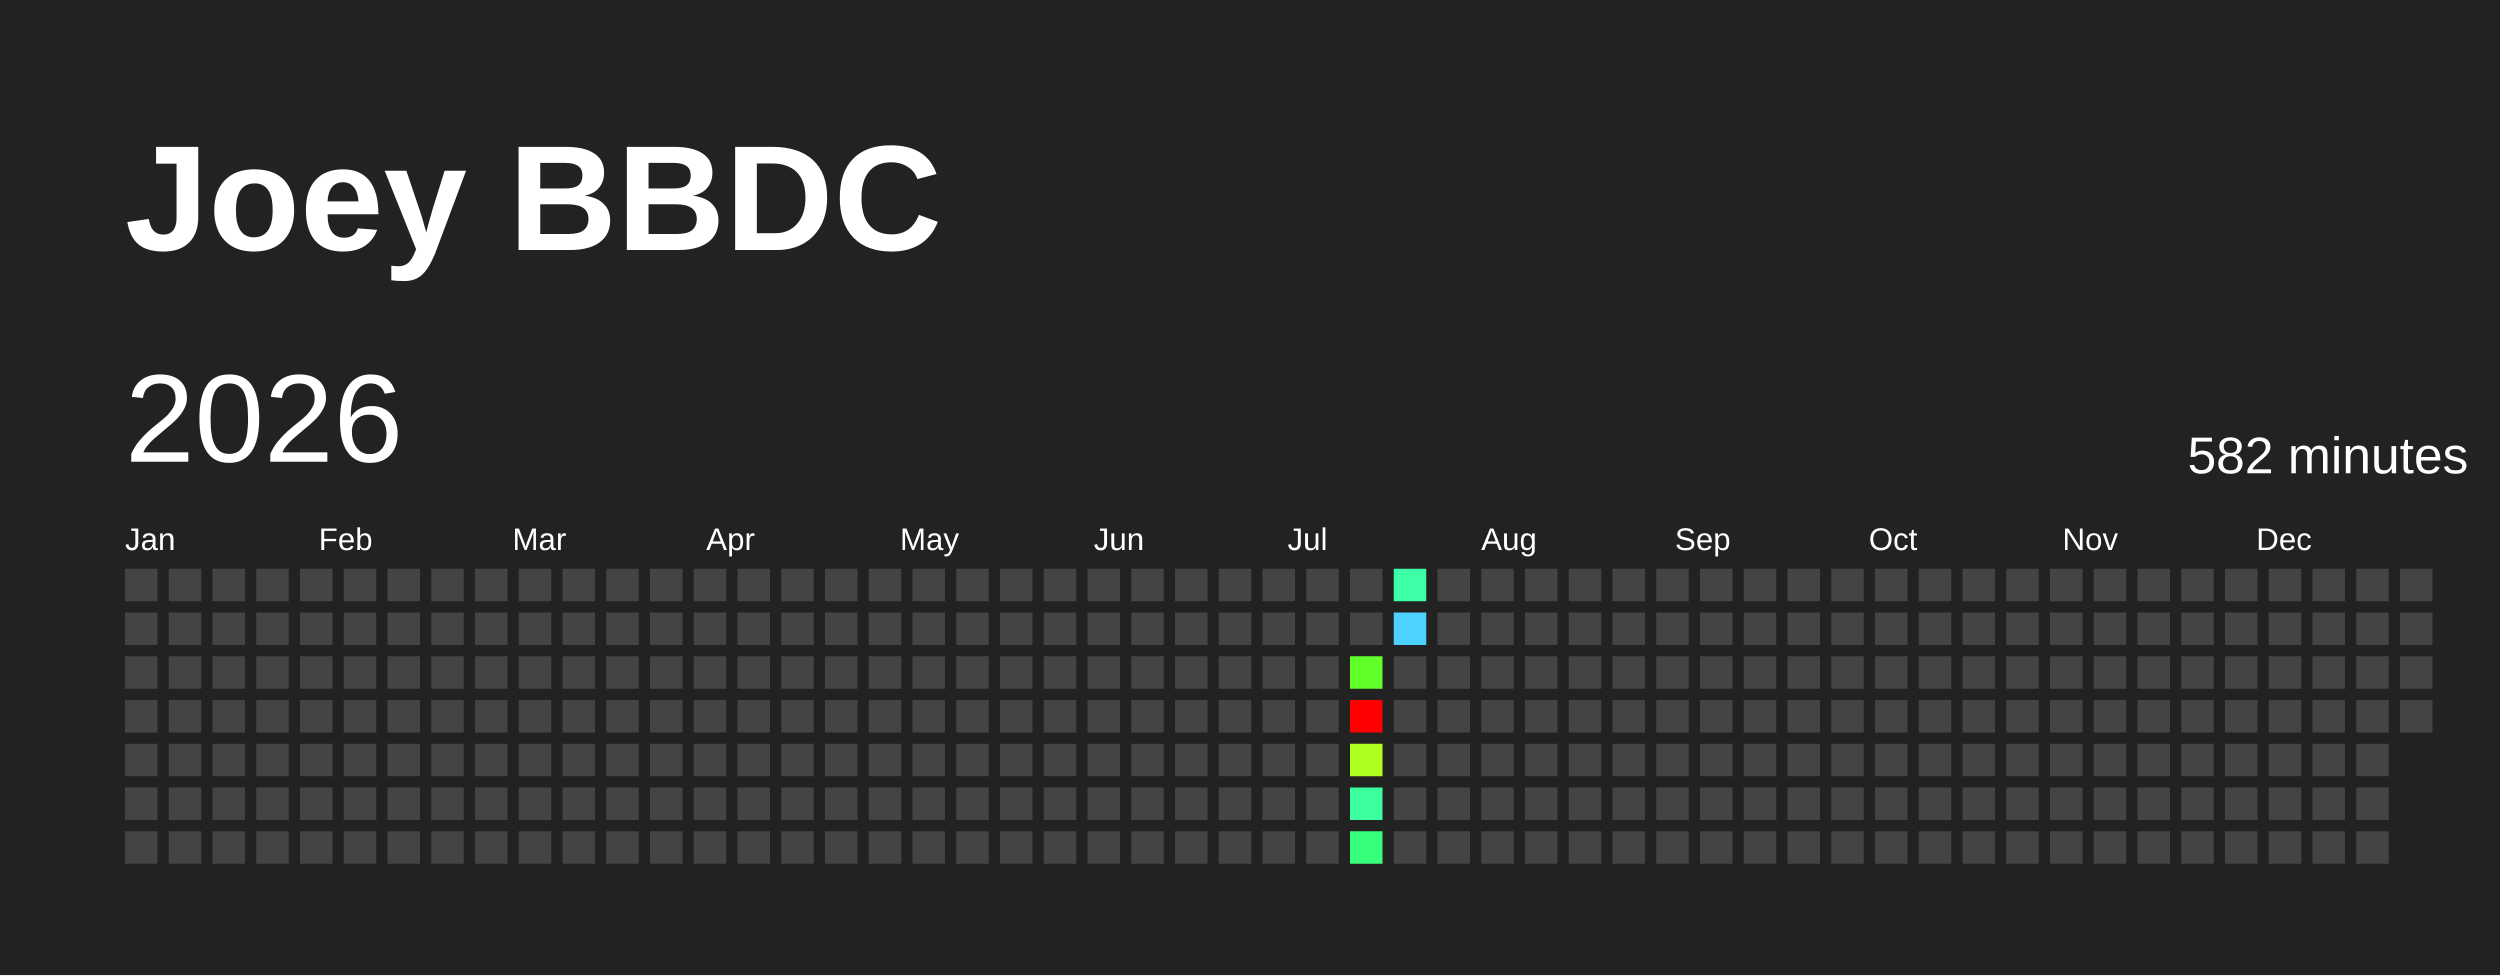
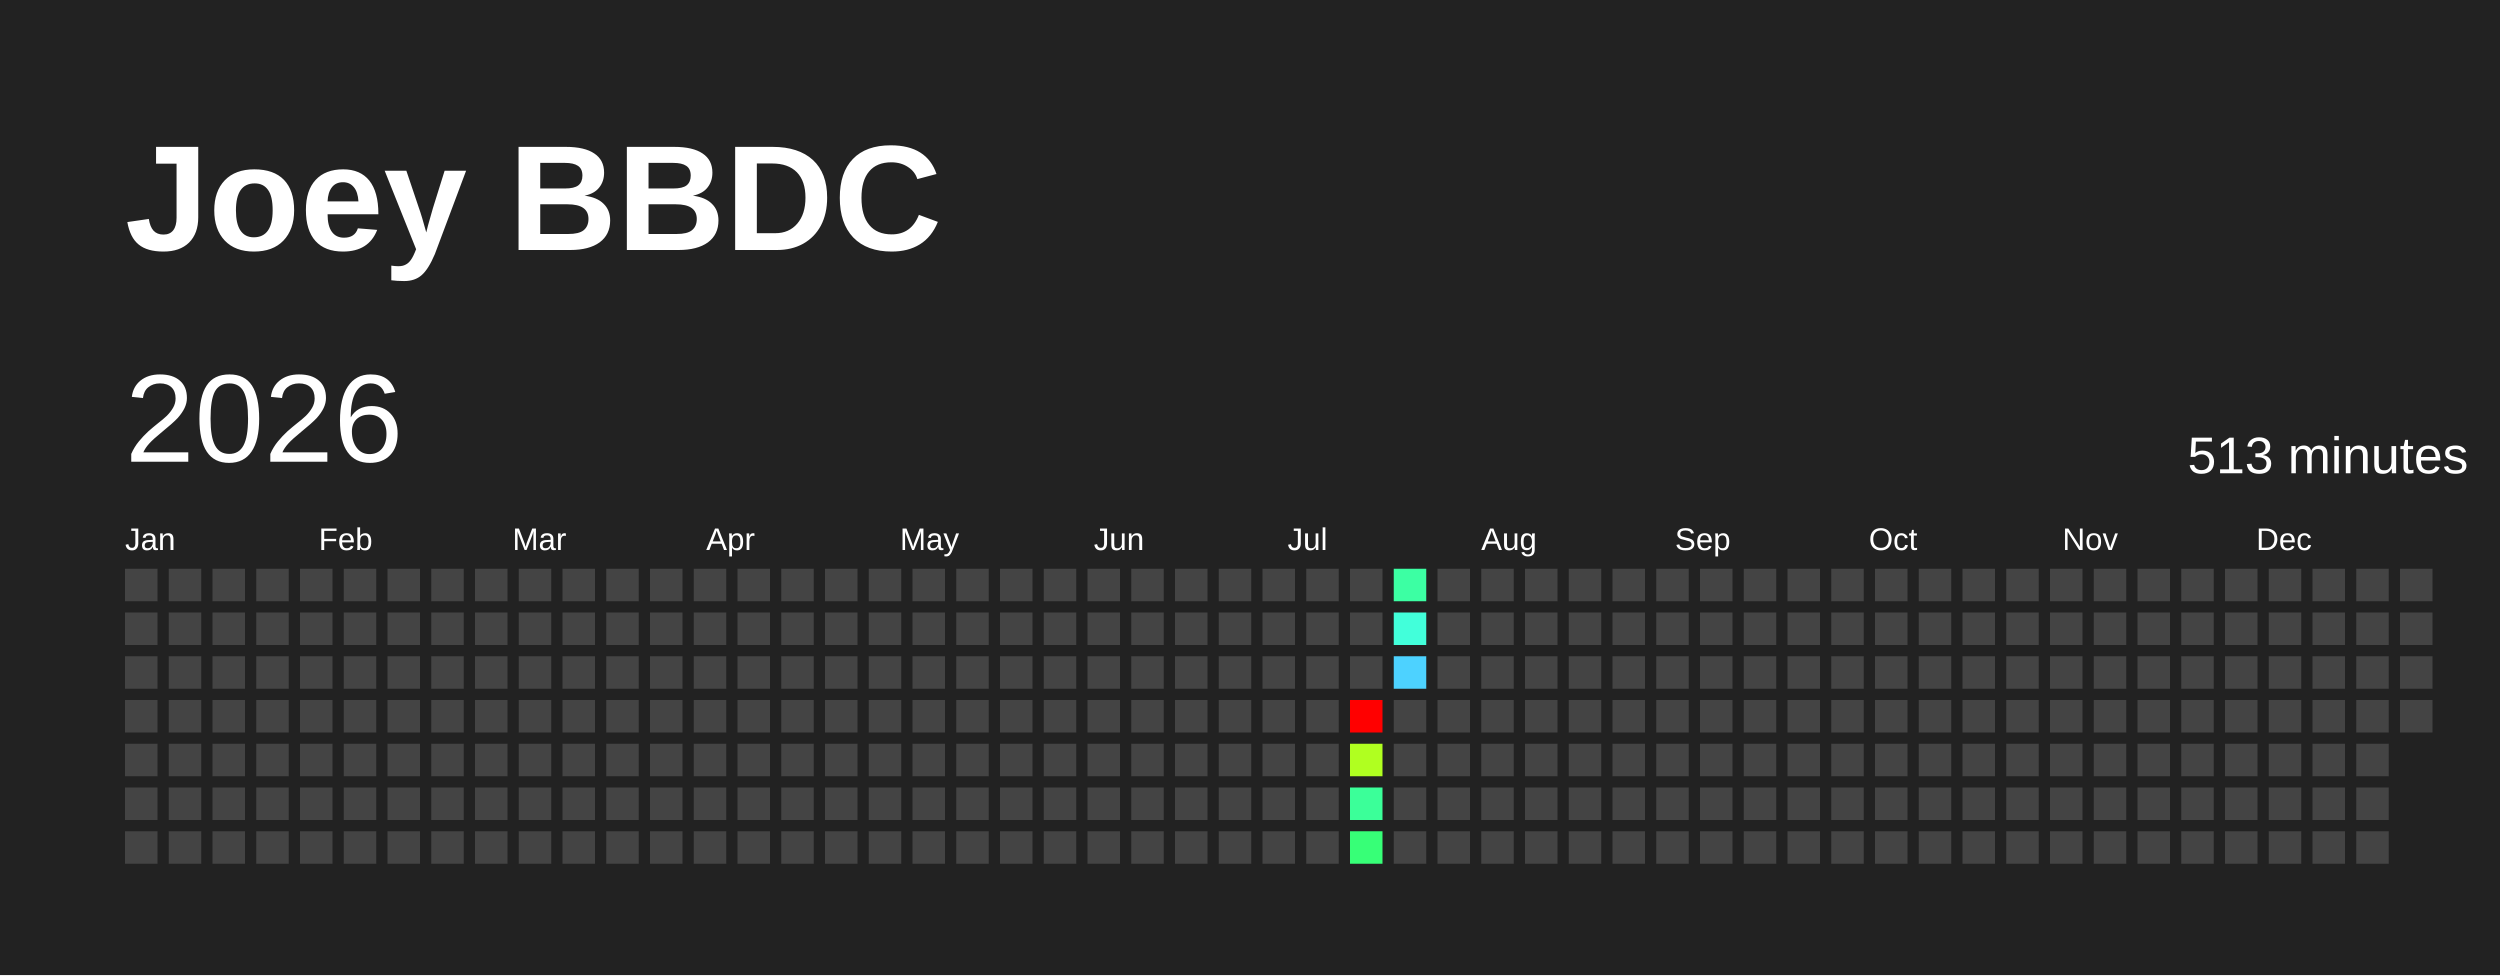
<svg xmlns="http://www.w3.org/2000/svg" baseProfile="full" height="78mm" version="1.1" viewBox="0,0,200,78" width="200mm">
  <defs />
  <rect fill="#222222" height="78" width="200" x="0" y="0" />
  <text fill="#FFFFFF" style="font-size:12px; font-family:Arial; font-weight:bold;" x="10" y="20">Joey BBDC</text>
  <text dominant-baseline="hanging" fill="#FFFFFF" style="font-size:10.0px; font-family:Arial;" x="10" y="30">2026</text>
-   <text dominant-baseline="hanging" fill="#FFFFFF" style="font-size:4.125px; font-family:Arial;" x="175" y="35">582 minutes</text>
+   <text dominant-baseline="hanging" fill="#FFFFFF" style="font-size:4.125px; font-family:Arial;" x="175" y="35">513 minutes</text>
  <text fill="#FFFFFF" style="font-size:2.5px; font-family:Arial" x="10.0" y="44">Jan</text>
  <text fill="#FFFFFF" style="font-size:2.5px; font-family:Arial" x="25.5" y="44">Feb</text>
  <text fill="#FFFFFF" style="font-size:2.5px; font-family:Arial" x="41.0" y="44">Mar</text>
  <text fill="#FFFFFF" style="font-size:2.5px; font-family:Arial" x="56.5" y="44">Apr</text>
  <text fill="#FFFFFF" style="font-size:2.5px; font-family:Arial" x="72.0" y="44">May</text>
  <text fill="#FFFFFF" style="font-size:2.5px; font-family:Arial" x="87.5" y="44">Jun</text>
  <text fill="#FFFFFF" style="font-size:2.5px; font-family:Arial" x="103.0" y="44">Jul</text>
  <text fill="#FFFFFF" style="font-size:2.5px; font-family:Arial" x="118.5" y="44">Aug</text>
  <text fill="#FFFFFF" style="font-size:2.5px; font-family:Arial" x="134.0" y="44">Sep</text>
  <text fill="#FFFFFF" style="font-size:2.5px; font-family:Arial" x="149.5" y="44">Oct</text>
  <text fill="#FFFFFF" style="font-size:2.5px; font-family:Arial" x="165.0" y="44">Nov</text>
  <text fill="#FFFFFF" style="font-size:2.5px; font-family:Arial" x="180.5" y="44">Dec</text>
  <rect fill="#444444" height="2.6" width="2.6" x="10.0" y="45.5" />
  <rect fill="#444444" height="2.6" width="2.6" x="10.0" y="49.0" />
  <rect fill="#444444" height="2.6" width="2.6" x="10.0" y="52.5" />
  <rect fill="#444444" height="2.6" width="2.6" x="10.0" y="56.0" />
  <rect fill="#444444" height="2.6" width="2.6" x="10.0" y="59.5" />
  <rect fill="#444444" height="2.6" width="2.6" x="10.0" y="63.0" />
  <rect fill="#444444" height="2.6" width="2.6" x="10.0" y="66.5" />
  <rect fill="#444444" height="2.6" width="2.6" x="13.5" y="45.5" />
  <rect fill="#444444" height="2.6" width="2.6" x="13.5" y="49.0" />
  <rect fill="#444444" height="2.6" width="2.6" x="13.5" y="52.5" />
  <rect fill="#444444" height="2.6" width="2.6" x="13.5" y="56.0" />
  <rect fill="#444444" height="2.6" width="2.6" x="13.5" y="59.5" />
  <rect fill="#444444" height="2.6" width="2.6" x="13.5" y="63.0" />
  <rect fill="#444444" height="2.6" width="2.6" x="13.5" y="66.5" />
  <rect fill="#444444" height="2.6" width="2.6" x="17.0" y="45.5" />
  <rect fill="#444444" height="2.6" width="2.6" x="17.0" y="49.0" />
  <rect fill="#444444" height="2.6" width="2.6" x="17.0" y="52.5" />
  <rect fill="#444444" height="2.6" width="2.6" x="17.0" y="56.0" />
  <rect fill="#444444" height="2.6" width="2.6" x="17.0" y="59.5" />
  <rect fill="#444444" height="2.6" width="2.6" x="17.0" y="63.0" />
  <rect fill="#444444" height="2.6" width="2.6" x="17.0" y="66.5" />
  <rect fill="#444444" height="2.6" width="2.6" x="20.5" y="45.5" />
  <rect fill="#444444" height="2.6" width="2.6" x="20.5" y="49.0" />
  <rect fill="#444444" height="2.6" width="2.6" x="20.5" y="52.5" />
  <rect fill="#444444" height="2.6" width="2.6" x="20.5" y="56.0" />
  <rect fill="#444444" height="2.6" width="2.6" x="20.5" y="59.5" />
  <rect fill="#444444" height="2.6" width="2.6" x="20.5" y="63.0" />
  <rect fill="#444444" height="2.6" width="2.6" x="20.5" y="66.5" />
  <rect fill="#444444" height="2.6" width="2.6" x="24.0" y="45.5" />
  <rect fill="#444444" height="2.6" width="2.6" x="24.0" y="49.0" />
  <rect fill="#444444" height="2.6" width="2.6" x="24.0" y="52.5" />
  <rect fill="#444444" height="2.6" width="2.6" x="24.0" y="56.0" />
  <rect fill="#444444" height="2.6" width="2.6" x="24.0" y="59.5" />
  <rect fill="#444444" height="2.6" width="2.6" x="24.0" y="63.0" />
  <rect fill="#444444" height="2.6" width="2.6" x="24.0" y="66.5" />
  <rect fill="#444444" height="2.6" width="2.6" x="27.5" y="45.5" />
  <rect fill="#444444" height="2.6" width="2.6" x="27.5" y="49.0" />
  <rect fill="#444444" height="2.6" width="2.6" x="27.5" y="52.5" />
  <rect fill="#444444" height="2.6" width="2.6" x="27.5" y="56.0" />
  <rect fill="#444444" height="2.6" width="2.6" x="27.5" y="59.5" />
  <rect fill="#444444" height="2.6" width="2.6" x="27.5" y="63.0" />
  <rect fill="#444444" height="2.6" width="2.6" x="27.5" y="66.5" />
  <rect fill="#444444" height="2.6" width="2.6" x="31.0" y="45.5" />
  <rect fill="#444444" height="2.6" width="2.6" x="31.0" y="49.0" />
  <rect fill="#444444" height="2.6" width="2.6" x="31.0" y="52.5" />
  <rect fill="#444444" height="2.6" width="2.6" x="31.0" y="56.0" />
  <rect fill="#444444" height="2.6" width="2.6" x="31.0" y="59.5" />
  <rect fill="#444444" height="2.6" width="2.6" x="31.0" y="63.0" />
  <rect fill="#444444" height="2.6" width="2.6" x="31.0" y="66.5" />
  <rect fill="#444444" height="2.6" width="2.6" x="34.5" y="45.5" />
  <rect fill="#444444" height="2.6" width="2.6" x="34.5" y="49.0" />
  <rect fill="#444444" height="2.6" width="2.6" x="34.5" y="52.5" />
  <rect fill="#444444" height="2.6" width="2.6" x="34.5" y="56.0" />
  <rect fill="#444444" height="2.6" width="2.6" x="34.5" y="59.5" />
  <rect fill="#444444" height="2.6" width="2.6" x="34.5" y="63.0" />
  <rect fill="#444444" height="2.6" width="2.6" x="34.5" y="66.5" />
  <rect fill="#444444" height="2.6" width="2.6" x="38.0" y="45.5" />
  <rect fill="#444444" height="2.6" width="2.6" x="38.0" y="49.0" />
  <rect fill="#444444" height="2.6" width="2.6" x="38.0" y="52.5" />
  <rect fill="#444444" height="2.6" width="2.6" x="38.0" y="56.0" />
  <rect fill="#444444" height="2.6" width="2.6" x="38.0" y="59.5" />
  <rect fill="#444444" height="2.6" width="2.6" x="38.0" y="63.0" />
  <rect fill="#444444" height="2.6" width="2.6" x="38.0" y="66.5" />
  <rect fill="#444444" height="2.6" width="2.6" x="41.5" y="45.5" />
  <rect fill="#444444" height="2.6" width="2.6" x="41.5" y="49.0" />
  <rect fill="#444444" height="2.6" width="2.6" x="41.5" y="52.5" />
  <rect fill="#444444" height="2.6" width="2.6" x="41.5" y="56.0" />
  <rect fill="#444444" height="2.6" width="2.6" x="41.5" y="59.5" />
  <rect fill="#444444" height="2.6" width="2.6" x="41.5" y="63.0" />
  <rect fill="#444444" height="2.6" width="2.6" x="41.5" y="66.5" />
  <rect fill="#444444" height="2.6" width="2.6" x="45.0" y="45.5" />
  <rect fill="#444444" height="2.6" width="2.6" x="45.0" y="49.0" />
  <rect fill="#444444" height="2.6" width="2.6" x="45.0" y="52.5" />
  <rect fill="#444444" height="2.6" width="2.6" x="45.0" y="56.0" />
  <rect fill="#444444" height="2.6" width="2.6" x="45.0" y="59.5" />
  <rect fill="#444444" height="2.6" width="2.6" x="45.0" y="63.0" />
  <rect fill="#444444" height="2.6" width="2.6" x="45.0" y="66.5" />
  <rect fill="#444444" height="2.6" width="2.6" x="48.5" y="45.5" />
  <rect fill="#444444" height="2.6" width="2.6" x="48.5" y="49.0" />
  <rect fill="#444444" height="2.6" width="2.6" x="48.5" y="52.5" />
  <rect fill="#444444" height="2.6" width="2.6" x="48.5" y="56.0" />
  <rect fill="#444444" height="2.6" width="2.6" x="48.5" y="59.5" />
  <rect fill="#444444" height="2.6" width="2.6" x="48.5" y="63.0" />
  <rect fill="#444444" height="2.6" width="2.6" x="48.5" y="66.5" />
  <rect fill="#444444" height="2.6" width="2.6" x="52.0" y="45.5" />
  <rect fill="#444444" height="2.6" width="2.6" x="52.0" y="49.0" />
  <rect fill="#444444" height="2.6" width="2.6" x="52.0" y="52.5" />
  <rect fill="#444444" height="2.6" width="2.6" x="52.0" y="56.0" />
  <rect fill="#444444" height="2.6" width="2.6" x="52.0" y="59.5" />
  <rect fill="#444444" height="2.6" width="2.6" x="52.0" y="63.0" />
  <rect fill="#444444" height="2.6" width="2.6" x="52.0" y="66.5" />
  <rect fill="#444444" height="2.6" width="2.6" x="55.5" y="45.5" />
  <rect fill="#444444" height="2.6" width="2.6" x="55.5" y="49.0" />
  <rect fill="#444444" height="2.6" width="2.6" x="55.5" y="52.5" />
  <rect fill="#444444" height="2.6" width="2.6" x="55.5" y="56.0" />
  <rect fill="#444444" height="2.6" width="2.6" x="55.5" y="59.5" />
  <rect fill="#444444" height="2.6" width="2.6" x="55.5" y="63.0" />
  <rect fill="#444444" height="2.6" width="2.6" x="55.5" y="66.5" />
  <rect fill="#444444" height="2.6" width="2.6" x="59.0" y="45.5" />
  <rect fill="#444444" height="2.6" width="2.6" x="59.0" y="49.0" />
  <rect fill="#444444" height="2.6" width="2.6" x="59.0" y="52.5" />
  <rect fill="#444444" height="2.6" width="2.6" x="59.0" y="56.0" />
  <rect fill="#444444" height="2.6" width="2.6" x="59.0" y="59.5" />
  <rect fill="#444444" height="2.6" width="2.6" x="59.0" y="63.0" />
  <rect fill="#444444" height="2.6" width="2.6" x="59.0" y="66.5" />
  <rect fill="#444444" height="2.6" width="2.6" x="62.5" y="45.5" />
  <rect fill="#444444" height="2.6" width="2.6" x="62.5" y="49.0" />
  <rect fill="#444444" height="2.6" width="2.6" x="62.5" y="52.5" />
  <rect fill="#444444" height="2.6" width="2.6" x="62.5" y="56.0" />
  <rect fill="#444444" height="2.6" width="2.6" x="62.5" y="59.5" />
  <rect fill="#444444" height="2.6" width="2.6" x="62.5" y="63.0" />
  <rect fill="#444444" height="2.6" width="2.6" x="62.5" y="66.5" />
  <rect fill="#444444" height="2.6" width="2.6" x="66.0" y="45.5" />
  <rect fill="#444444" height="2.6" width="2.6" x="66.0" y="49.0" />
  <rect fill="#444444" height="2.6" width="2.6" x="66.0" y="52.5" />
  <rect fill="#444444" height="2.6" width="2.6" x="66.0" y="56.0" />
  <rect fill="#444444" height="2.6" width="2.6" x="66.0" y="59.5" />
  <rect fill="#444444" height="2.6" width="2.6" x="66.0" y="63.0" />
  <rect fill="#444444" height="2.6" width="2.6" x="66.0" y="66.5" />
  <rect fill="#444444" height="2.6" width="2.6" x="69.5" y="45.5" />
  <rect fill="#444444" height="2.6" width="2.6" x="69.5" y="49.0" />
  <rect fill="#444444" height="2.6" width="2.6" x="69.5" y="52.5" />
  <rect fill="#444444" height="2.6" width="2.6" x="69.5" y="56.0" />
  <rect fill="#444444" height="2.6" width="2.6" x="69.5" y="59.5" />
  <rect fill="#444444" height="2.6" width="2.6" x="69.5" y="63.0" />
  <rect fill="#444444" height="2.6" width="2.6" x="69.5" y="66.5" />
  <rect fill="#444444" height="2.6" width="2.6" x="73.0" y="45.5" />
  <rect fill="#444444" height="2.6" width="2.6" x="73.0" y="49.0" />
  <rect fill="#444444" height="2.6" width="2.6" x="73.0" y="52.5" />
  <rect fill="#444444" height="2.6" width="2.6" x="73.0" y="56.0" />
  <rect fill="#444444" height="2.6" width="2.6" x="73.0" y="59.5" />
  <rect fill="#444444" height="2.6" width="2.6" x="73.0" y="63.0" />
  <rect fill="#444444" height="2.6" width="2.6" x="73.0" y="66.5" />
  <rect fill="#444444" height="2.6" width="2.6" x="76.5" y="45.5" />
  <rect fill="#444444" height="2.6" width="2.6" x="76.5" y="49.0" />
  <rect fill="#444444" height="2.6" width="2.6" x="76.5" y="52.5" />
  <rect fill="#444444" height="2.6" width="2.6" x="76.5" y="56.0" />
  <rect fill="#444444" height="2.6" width="2.6" x="76.5" y="59.5" />
  <rect fill="#444444" height="2.6" width="2.6" x="76.5" y="63.0" />
  <rect fill="#444444" height="2.6" width="2.6" x="76.5" y="66.5" />
  <rect fill="#444444" height="2.6" width="2.6" x="80.0" y="45.5" />
  <rect fill="#444444" height="2.6" width="2.6" x="80.0" y="49.0" />
  <rect fill="#444444" height="2.6" width="2.6" x="80.0" y="52.5" />
  <rect fill="#444444" height="2.6" width="2.6" x="80.0" y="56.0" />
  <rect fill="#444444" height="2.6" width="2.6" x="80.0" y="59.5" />
  <rect fill="#444444" height="2.6" width="2.6" x="80.0" y="63.0" />
  <rect fill="#444444" height="2.6" width="2.6" x="80.0" y="66.5" />
  <rect fill="#444444" height="2.6" width="2.6" x="83.5" y="45.5" />
  <rect fill="#444444" height="2.6" width="2.6" x="83.5" y="49.0" />
  <rect fill="#444444" height="2.6" width="2.6" x="83.5" y="52.5" />
  <rect fill="#444444" height="2.6" width="2.6" x="83.5" y="56.0" />
  <rect fill="#444444" height="2.6" width="2.6" x="83.5" y="59.5" />
  <rect fill="#444444" height="2.6" width="2.6" x="83.5" y="63.0" />
  <rect fill="#444444" height="2.6" width="2.6" x="83.5" y="66.5" />
  <rect fill="#444444" height="2.6" width="2.6" x="87.0" y="45.5" />
  <rect fill="#444444" height="2.6" width="2.6" x="87.0" y="49.0" />
  <rect fill="#444444" height="2.6" width="2.6" x="87.0" y="52.5" />
  <rect fill="#444444" height="2.6" width="2.6" x="87.0" y="56.0" />
  <rect fill="#444444" height="2.6" width="2.6" x="87.0" y="59.5" />
  <rect fill="#444444" height="2.6" width="2.6" x="87.0" y="63.0" />
  <rect fill="#444444" height="2.6" width="2.6" x="87.0" y="66.5" />
  <rect fill="#444444" height="2.6" width="2.6" x="90.5" y="45.5" />
  <rect fill="#444444" height="2.6" width="2.6" x="90.5" y="49.0" />
  <rect fill="#444444" height="2.6" width="2.6" x="90.5" y="52.5" />
  <rect fill="#444444" height="2.6" width="2.6" x="90.5" y="56.0" />
  <rect fill="#444444" height="2.6" width="2.6" x="90.5" y="59.5" />
  <rect fill="#444444" height="2.6" width="2.6" x="90.5" y="63.0" />
  <rect fill="#444444" height="2.6" width="2.6" x="90.5" y="66.5" />
  <rect fill="#444444" height="2.6" width="2.6" x="94.0" y="45.5" />
  <rect fill="#444444" height="2.6" width="2.6" x="94.0" y="49.0" />
  <rect fill="#444444" height="2.6" width="2.6" x="94.0" y="52.5" />
  <rect fill="#444444" height="2.6" width="2.6" x="94.0" y="56.0" />
  <rect fill="#444444" height="2.6" width="2.6" x="94.0" y="59.5" />
  <rect fill="#444444" height="2.6" width="2.6" x="94.0" y="63.0" />
  <rect fill="#444444" height="2.6" width="2.6" x="94.0" y="66.5" />
  <rect fill="#444444" height="2.6" width="2.6" x="97.5" y="45.5" />
  <rect fill="#444444" height="2.6" width="2.6" x="97.5" y="49.0" />
  <rect fill="#444444" height="2.6" width="2.6" x="97.5" y="52.5" />
  <rect fill="#444444" height="2.6" width="2.6" x="97.5" y="56.0" />
  <rect fill="#444444" height="2.6" width="2.6" x="97.5" y="59.5" />
  <rect fill="#444444" height="2.6" width="2.6" x="97.5" y="63.0" />
  <rect fill="#444444" height="2.6" width="2.6" x="97.5" y="66.5" />
  <rect fill="#444444" height="2.6" width="2.6" x="101.0" y="45.5" />
  <rect fill="#444444" height="2.6" width="2.6" x="101.0" y="49.0" />
  <rect fill="#444444" height="2.6" width="2.6" x="101.0" y="52.5" />
  <rect fill="#444444" height="2.6" width="2.6" x="101.0" y="56.0" />
  <rect fill="#444444" height="2.6" width="2.6" x="101.0" y="59.5" />
  <rect fill="#444444" height="2.6" width="2.6" x="101.0" y="63.0" />
  <rect fill="#444444" height="2.6" width="2.6" x="101.0" y="66.5" />
  <rect fill="#444444" height="2.6" width="2.6" x="104.5" y="45.5" />
  <rect fill="#444444" height="2.6" width="2.6" x="104.5" y="49.0" />
  <rect fill="#444444" height="2.6" width="2.6" x="104.5" y="52.5" />
  <rect fill="#444444" height="2.6" width="2.6" x="104.5" y="56.0" />
  <rect fill="#444444" height="2.6" width="2.6" x="104.5" y="59.5" />
  <rect fill="#444444" height="2.6" width="2.6" x="104.5" y="63.0" />
  <rect fill="#444444" height="2.6" width="2.6" x="104.5" y="66.5" />
  <rect fill="#444444" height="2.6" width="2.6" x="108.0" y="45.5" />
  <rect fill="#444444" height="2.6" width="2.6" x="108.0" y="49.0" />
-   <rect fill="#61ff29" height="2.6" width="2.6" x="108.0" y="52.5" />
+   <rect fill="#444444" height="2.6" width="2.6" x="108.0" y="52.5" />
  <rect fill="red" height="2.6" width="2.6" x="108.0" y="56.0" />
-   <rect fill="#adff20" height="2.6" width="2.6" x="108.0" y="59.5" />
-   <rect fill="#3bff9e" height="2.6" width="2.6" x="108.0" y="63.0" />
-   <rect fill="#37ff7c" height="2.6" width="2.6" x="108.0" y="66.5" />
-   <rect fill="#3cffa8" height="2.6" width="2.6" x="111.5" y="45.5" />
-   <rect fill="#4dd2ff" height="2.6" width="2.6" x="111.5" y="49.0" />
-   <rect fill="#444444" height="2.6" width="2.6" x="111.5" y="52.5" />
+   <rect fill="#b0ff20" height="2.6" width="2.6" x="108.0" y="59.5" />
+   <rect fill="#3bff99" height="2.6" width="2.6" x="108.0" y="63.0" />
+   <rect fill="#37ff77" height="2.6" width="2.6" x="108.0" y="66.5" />
+   <rect fill="#3cffa3" height="2.6" width="2.6" x="111.5" y="45.5" />
+   <rect fill="#42ffda" height="2.6" width="2.6" x="111.5" y="49.0" />
+   <rect fill="#4dd2ff" height="2.6" width="2.6" x="111.5" y="52.5" />
  <rect fill="#444444" height="2.6" width="2.6" x="111.5" y="56.0" />
  <rect fill="#444444" height="2.6" width="2.6" x="111.5" y="59.5" />
  <rect fill="#444444" height="2.6" width="2.6" x="111.5" y="63.0" />
  <rect fill="#444444" height="2.6" width="2.6" x="111.5" y="66.5" />
  <rect fill="#444444" height="2.6" width="2.6" x="115.0" y="45.5" />
  <rect fill="#444444" height="2.6" width="2.6" x="115.0" y="49.0" />
  <rect fill="#444444" height="2.6" width="2.6" x="115.0" y="52.5" />
  <rect fill="#444444" height="2.6" width="2.6" x="115.0" y="56.0" />
  <rect fill="#444444" height="2.6" width="2.6" x="115.0" y="59.5" />
  <rect fill="#444444" height="2.6" width="2.6" x="115.0" y="63.0" />
  <rect fill="#444444" height="2.6" width="2.6" x="115.0" y="66.5" />
  <rect fill="#444444" height="2.6" width="2.6" x="118.5" y="45.5" />
  <rect fill="#444444" height="2.6" width="2.6" x="118.5" y="49.0" />
  <rect fill="#444444" height="2.6" width="2.6" x="118.5" y="52.5" />
  <rect fill="#444444" height="2.6" width="2.6" x="118.5" y="56.0" />
  <rect fill="#444444" height="2.6" width="2.6" x="118.5" y="59.5" />
  <rect fill="#444444" height="2.6" width="2.6" x="118.5" y="63.0" />
  <rect fill="#444444" height="2.6" width="2.6" x="118.5" y="66.5" />
  <rect fill="#444444" height="2.6" width="2.6" x="122.0" y="45.5" />
  <rect fill="#444444" height="2.6" width="2.6" x="122.0" y="49.0" />
  <rect fill="#444444" height="2.6" width="2.6" x="122.0" y="52.5" />
  <rect fill="#444444" height="2.6" width="2.6" x="122.0" y="56.0" />
  <rect fill="#444444" height="2.6" width="2.6" x="122.0" y="59.5" />
  <rect fill="#444444" height="2.6" width="2.6" x="122.0" y="63.0" />
  <rect fill="#444444" height="2.6" width="2.6" x="122.0" y="66.5" />
  <rect fill="#444444" height="2.6" width="2.6" x="125.5" y="45.5" />
  <rect fill="#444444" height="2.6" width="2.6" x="125.5" y="49.0" />
  <rect fill="#444444" height="2.6" width="2.6" x="125.5" y="52.5" />
  <rect fill="#444444" height="2.6" width="2.6" x="125.5" y="56.0" />
  <rect fill="#444444" height="2.6" width="2.6" x="125.5" y="59.5" />
  <rect fill="#444444" height="2.6" width="2.6" x="125.5" y="63.0" />
  <rect fill="#444444" height="2.6" width="2.6" x="125.5" y="66.5" />
  <rect fill="#444444" height="2.6" width="2.6" x="129.0" y="45.5" />
  <rect fill="#444444" height="2.6" width="2.6" x="129.0" y="49.0" />
  <rect fill="#444444" height="2.6" width="2.6" x="129.0" y="52.5" />
  <rect fill="#444444" height="2.6" width="2.6" x="129.0" y="56.0" />
  <rect fill="#444444" height="2.6" width="2.6" x="129.0" y="59.5" />
  <rect fill="#444444" height="2.6" width="2.6" x="129.0" y="63.0" />
  <rect fill="#444444" height="2.6" width="2.6" x="129.0" y="66.5" />
  <rect fill="#444444" height="2.6" width="2.6" x="132.5" y="45.5" />
  <rect fill="#444444" height="2.6" width="2.6" x="132.5" y="49.0" />
  <rect fill="#444444" height="2.6" width="2.6" x="132.5" y="52.5" />
  <rect fill="#444444" height="2.6" width="2.6" x="132.5" y="56.0" />
  <rect fill="#444444" height="2.6" width="2.6" x="132.5" y="59.5" />
  <rect fill="#444444" height="2.6" width="2.6" x="132.5" y="63.0" />
  <rect fill="#444444" height="2.6" width="2.6" x="132.5" y="66.5" />
  <rect fill="#444444" height="2.6" width="2.6" x="136.0" y="45.5" />
  <rect fill="#444444" height="2.6" width="2.6" x="136.0" y="49.0" />
  <rect fill="#444444" height="2.6" width="2.6" x="136.0" y="52.5" />
  <rect fill="#444444" height="2.6" width="2.6" x="136.0" y="56.0" />
  <rect fill="#444444" height="2.6" width="2.6" x="136.0" y="59.5" />
  <rect fill="#444444" height="2.6" width="2.6" x="136.0" y="63.0" />
  <rect fill="#444444" height="2.6" width="2.6" x="136.0" y="66.5" />
  <rect fill="#444444" height="2.6" width="2.6" x="139.5" y="45.5" />
  <rect fill="#444444" height="2.6" width="2.6" x="139.5" y="49.0" />
  <rect fill="#444444" height="2.6" width="2.6" x="139.5" y="52.5" />
  <rect fill="#444444" height="2.6" width="2.6" x="139.5" y="56.0" />
  <rect fill="#444444" height="2.6" width="2.6" x="139.5" y="59.5" />
  <rect fill="#444444" height="2.6" width="2.6" x="139.5" y="63.0" />
  <rect fill="#444444" height="2.6" width="2.6" x="139.5" y="66.5" />
  <rect fill="#444444" height="2.6" width="2.6" x="143.0" y="45.5" />
  <rect fill="#444444" height="2.6" width="2.6" x="143.0" y="49.0" />
  <rect fill="#444444" height="2.6" width="2.6" x="143.0" y="52.5" />
  <rect fill="#444444" height="2.6" width="2.6" x="143.0" y="56.0" />
  <rect fill="#444444" height="2.6" width="2.6" x="143.0" y="59.5" />
  <rect fill="#444444" height="2.6" width="2.6" x="143.0" y="63.0" />
  <rect fill="#444444" height="2.6" width="2.6" x="143.0" y="66.5" />
  <rect fill="#444444" height="2.6" width="2.6" x="146.5" y="45.5" />
  <rect fill="#444444" height="2.6" width="2.6" x="146.5" y="49.0" />
  <rect fill="#444444" height="2.6" width="2.6" x="146.5" y="52.5" />
  <rect fill="#444444" height="2.6" width="2.6" x="146.5" y="56.0" />
  <rect fill="#444444" height="2.6" width="2.6" x="146.5" y="59.5" />
  <rect fill="#444444" height="2.6" width="2.6" x="146.5" y="63.0" />
  <rect fill="#444444" height="2.6" width="2.6" x="146.5" y="66.5" />
  <rect fill="#444444" height="2.6" width="2.6" x="150.0" y="45.5" />
  <rect fill="#444444" height="2.6" width="2.6" x="150.0" y="49.0" />
  <rect fill="#444444" height="2.6" width="2.6" x="150.0" y="52.5" />
  <rect fill="#444444" height="2.6" width="2.6" x="150.0" y="56.0" />
  <rect fill="#444444" height="2.6" width="2.6" x="150.0" y="59.5" />
  <rect fill="#444444" height="2.6" width="2.6" x="150.0" y="63.0" />
  <rect fill="#444444" height="2.6" width="2.6" x="150.0" y="66.5" />
  <rect fill="#444444" height="2.6" width="2.6" x="153.5" y="45.5" />
  <rect fill="#444444" height="2.6" width="2.6" x="153.5" y="49.0" />
  <rect fill="#444444" height="2.6" width="2.6" x="153.5" y="52.5" />
  <rect fill="#444444" height="2.6" width="2.6" x="153.5" y="56.0" />
  <rect fill="#444444" height="2.6" width="2.6" x="153.5" y="59.5" />
  <rect fill="#444444" height="2.6" width="2.6" x="153.5" y="63.0" />
  <rect fill="#444444" height="2.6" width="2.6" x="153.5" y="66.5" />
  <rect fill="#444444" height="2.6" width="2.6" x="157.0" y="45.5" />
  <rect fill="#444444" height="2.6" width="2.6" x="157.0" y="49.0" />
  <rect fill="#444444" height="2.6" width="2.6" x="157.0" y="52.5" />
  <rect fill="#444444" height="2.6" width="2.6" x="157.0" y="56.0" />
  <rect fill="#444444" height="2.6" width="2.6" x="157.0" y="59.5" />
  <rect fill="#444444" height="2.6" width="2.6" x="157.0" y="63.0" />
  <rect fill="#444444" height="2.6" width="2.6" x="157.0" y="66.5" />
  <rect fill="#444444" height="2.6" width="2.6" x="160.5" y="45.5" />
  <rect fill="#444444" height="2.6" width="2.6" x="160.5" y="49.0" />
  <rect fill="#444444" height="2.6" width="2.6" x="160.5" y="52.5" />
  <rect fill="#444444" height="2.6" width="2.6" x="160.5" y="56.0" />
  <rect fill="#444444" height="2.6" width="2.6" x="160.5" y="59.5" />
  <rect fill="#444444" height="2.6" width="2.6" x="160.5" y="63.0" />
  <rect fill="#444444" height="2.6" width="2.6" x="160.5" y="66.5" />
  <rect fill="#444444" height="2.6" width="2.6" x="164.0" y="45.5" />
  <rect fill="#444444" height="2.6" width="2.6" x="164.0" y="49.0" />
  <rect fill="#444444" height="2.6" width="2.6" x="164.0" y="52.5" />
  <rect fill="#444444" height="2.6" width="2.6" x="164.0" y="56.0" />
  <rect fill="#444444" height="2.6" width="2.6" x="164.0" y="59.5" />
  <rect fill="#444444" height="2.6" width="2.6" x="164.0" y="63.0" />
  <rect fill="#444444" height="2.6" width="2.6" x="164.0" y="66.5" />
  <rect fill="#444444" height="2.6" width="2.6" x="167.5" y="45.5" />
  <rect fill="#444444" height="2.6" width="2.6" x="167.5" y="49.0" />
  <rect fill="#444444" height="2.6" width="2.6" x="167.5" y="52.5" />
  <rect fill="#444444" height="2.6" width="2.6" x="167.5" y="56.0" />
  <rect fill="#444444" height="2.6" width="2.6" x="167.5" y="59.5" />
  <rect fill="#444444" height="2.6" width="2.6" x="167.5" y="63.0" />
  <rect fill="#444444" height="2.6" width="2.6" x="167.5" y="66.5" />
  <rect fill="#444444" height="2.6" width="2.6" x="171.0" y="45.5" />
  <rect fill="#444444" height="2.6" width="2.6" x="171.0" y="49.0" />
  <rect fill="#444444" height="2.6" width="2.6" x="171.0" y="52.5" />
  <rect fill="#444444" height="2.6" width="2.6" x="171.0" y="56.0" />
  <rect fill="#444444" height="2.6" width="2.6" x="171.0" y="59.5" />
  <rect fill="#444444" height="2.6" width="2.6" x="171.0" y="63.0" />
  <rect fill="#444444" height="2.6" width="2.6" x="171.0" y="66.5" />
  <rect fill="#444444" height="2.6" width="2.6" x="174.5" y="45.5" />
  <rect fill="#444444" height="2.6" width="2.6" x="174.5" y="49.0" />
  <rect fill="#444444" height="2.6" width="2.6" x="174.5" y="52.5" />
  <rect fill="#444444" height="2.6" width="2.6" x="174.5" y="56.0" />
  <rect fill="#444444" height="2.6" width="2.6" x="174.5" y="59.5" />
  <rect fill="#444444" height="2.6" width="2.6" x="174.5" y="63.0" />
  <rect fill="#444444" height="2.6" width="2.6" x="174.5" y="66.5" />
  <rect fill="#444444" height="2.6" width="2.6" x="178.0" y="45.5" />
  <rect fill="#444444" height="2.6" width="2.6" x="178.0" y="49.0" />
  <rect fill="#444444" height="2.6" width="2.6" x="178.0" y="52.5" />
  <rect fill="#444444" height="2.6" width="2.6" x="178.0" y="56.0" />
  <rect fill="#444444" height="2.6" width="2.6" x="178.0" y="59.5" />
  <rect fill="#444444" height="2.6" width="2.6" x="178.0" y="63.0" />
  <rect fill="#444444" height="2.6" width="2.6" x="178.0" y="66.5" />
  <rect fill="#444444" height="2.6" width="2.6" x="181.5" y="45.5" />
  <rect fill="#444444" height="2.6" width="2.6" x="181.5" y="49.0" />
  <rect fill="#444444" height="2.6" width="2.6" x="181.5" y="52.5" />
  <rect fill="#444444" height="2.6" width="2.6" x="181.5" y="56.0" />
  <rect fill="#444444" height="2.6" width="2.6" x="181.5" y="59.5" />
  <rect fill="#444444" height="2.6" width="2.6" x="181.5" y="63.0" />
  <rect fill="#444444" height="2.6" width="2.6" x="181.5" y="66.5" />
  <rect fill="#444444" height="2.6" width="2.6" x="185.0" y="45.5" />
  <rect fill="#444444" height="2.6" width="2.6" x="185.0" y="49.0" />
  <rect fill="#444444" height="2.6" width="2.6" x="185.0" y="52.5" />
  <rect fill="#444444" height="2.6" width="2.6" x="185.0" y="56.0" />
  <rect fill="#444444" height="2.6" width="2.6" x="185.0" y="59.5" />
  <rect fill="#444444" height="2.6" width="2.6" x="185.0" y="63.0" />
  <rect fill="#444444" height="2.6" width="2.6" x="185.0" y="66.5" />
  <rect fill="#444444" height="2.6" width="2.6" x="188.5" y="45.5" />
  <rect fill="#444444" height="2.6" width="2.6" x="188.5" y="49.0" />
  <rect fill="#444444" height="2.6" width="2.6" x="188.5" y="52.5" />
  <rect fill="#444444" height="2.6" width="2.6" x="188.5" y="56.0" />
  <rect fill="#444444" height="2.6" width="2.6" x="188.5" y="59.5" />
  <rect fill="#444444" height="2.6" width="2.6" x="188.5" y="63.0" />
  <rect fill="#444444" height="2.6" width="2.6" x="188.5" y="66.5" />
  <rect fill="#444444" height="2.6" width="2.6" x="192.0" y="45.5" />
  <rect fill="#444444" height="2.6" width="2.6" x="192.0" y="49.0" />
  <rect fill="#444444" height="2.6" width="2.6" x="192.0" y="52.5" />
  <rect fill="#444444" height="2.6" width="2.6" x="192.0" y="56.0" />
</svg>
